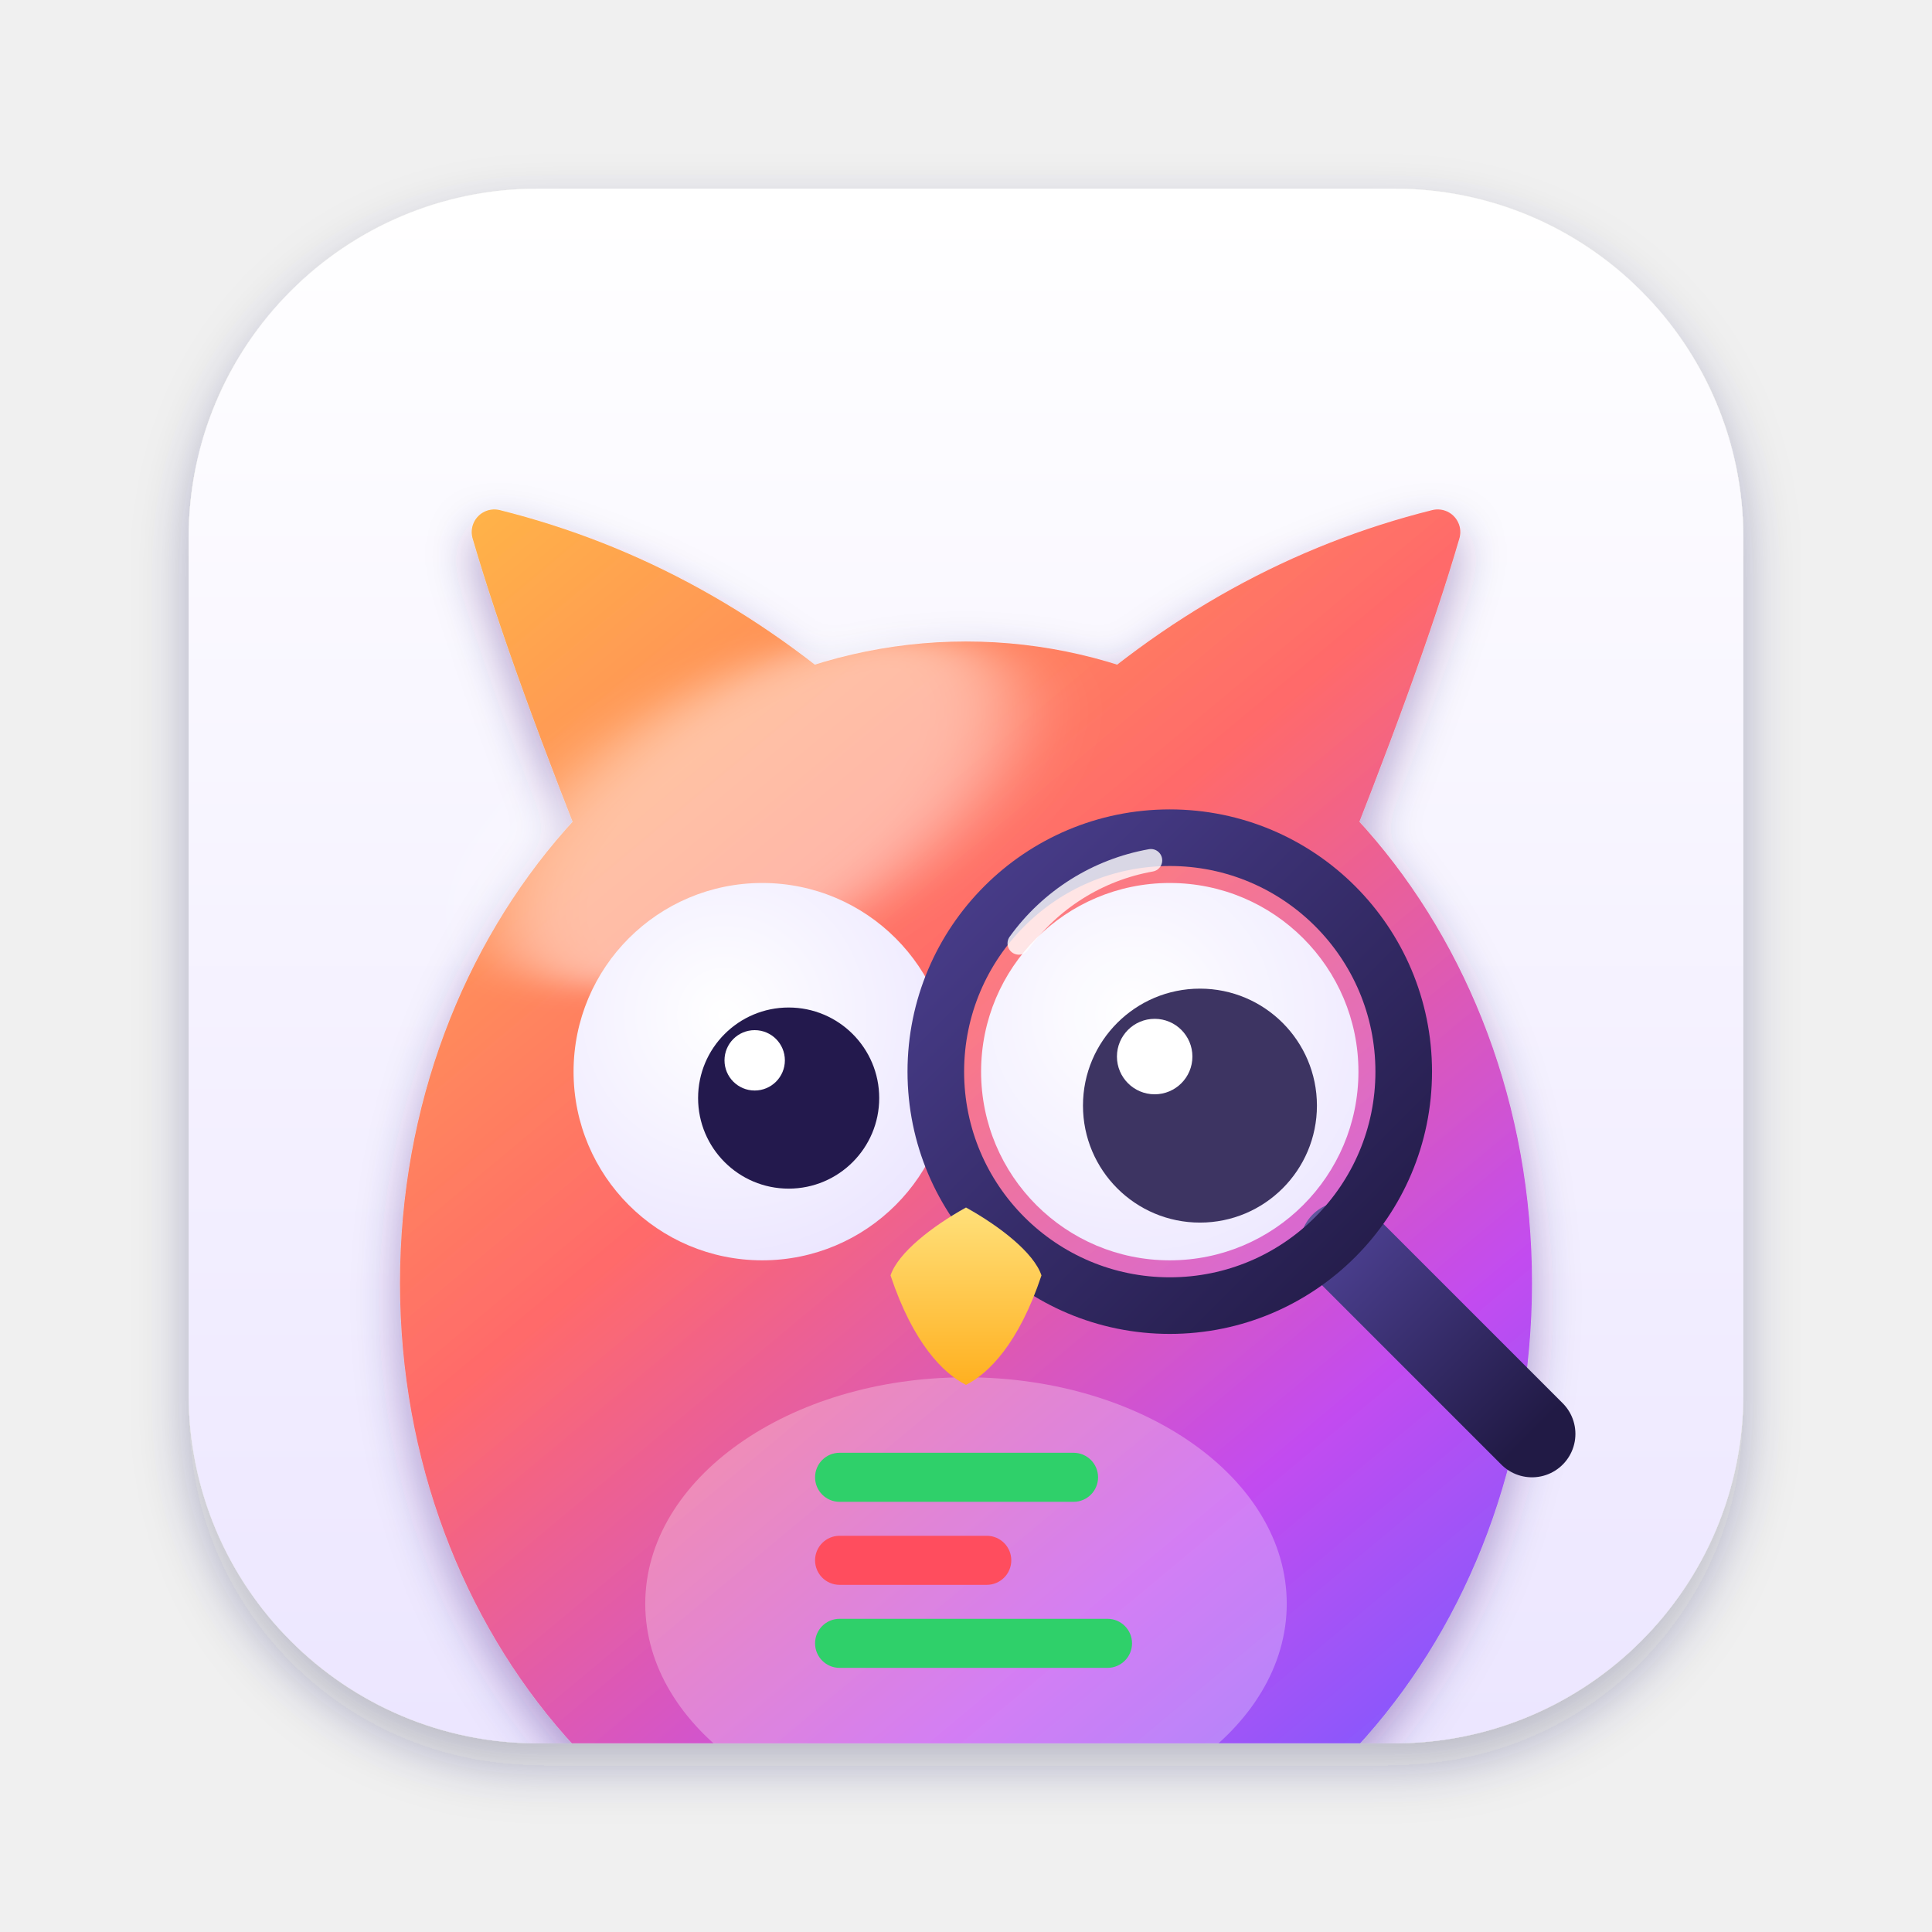
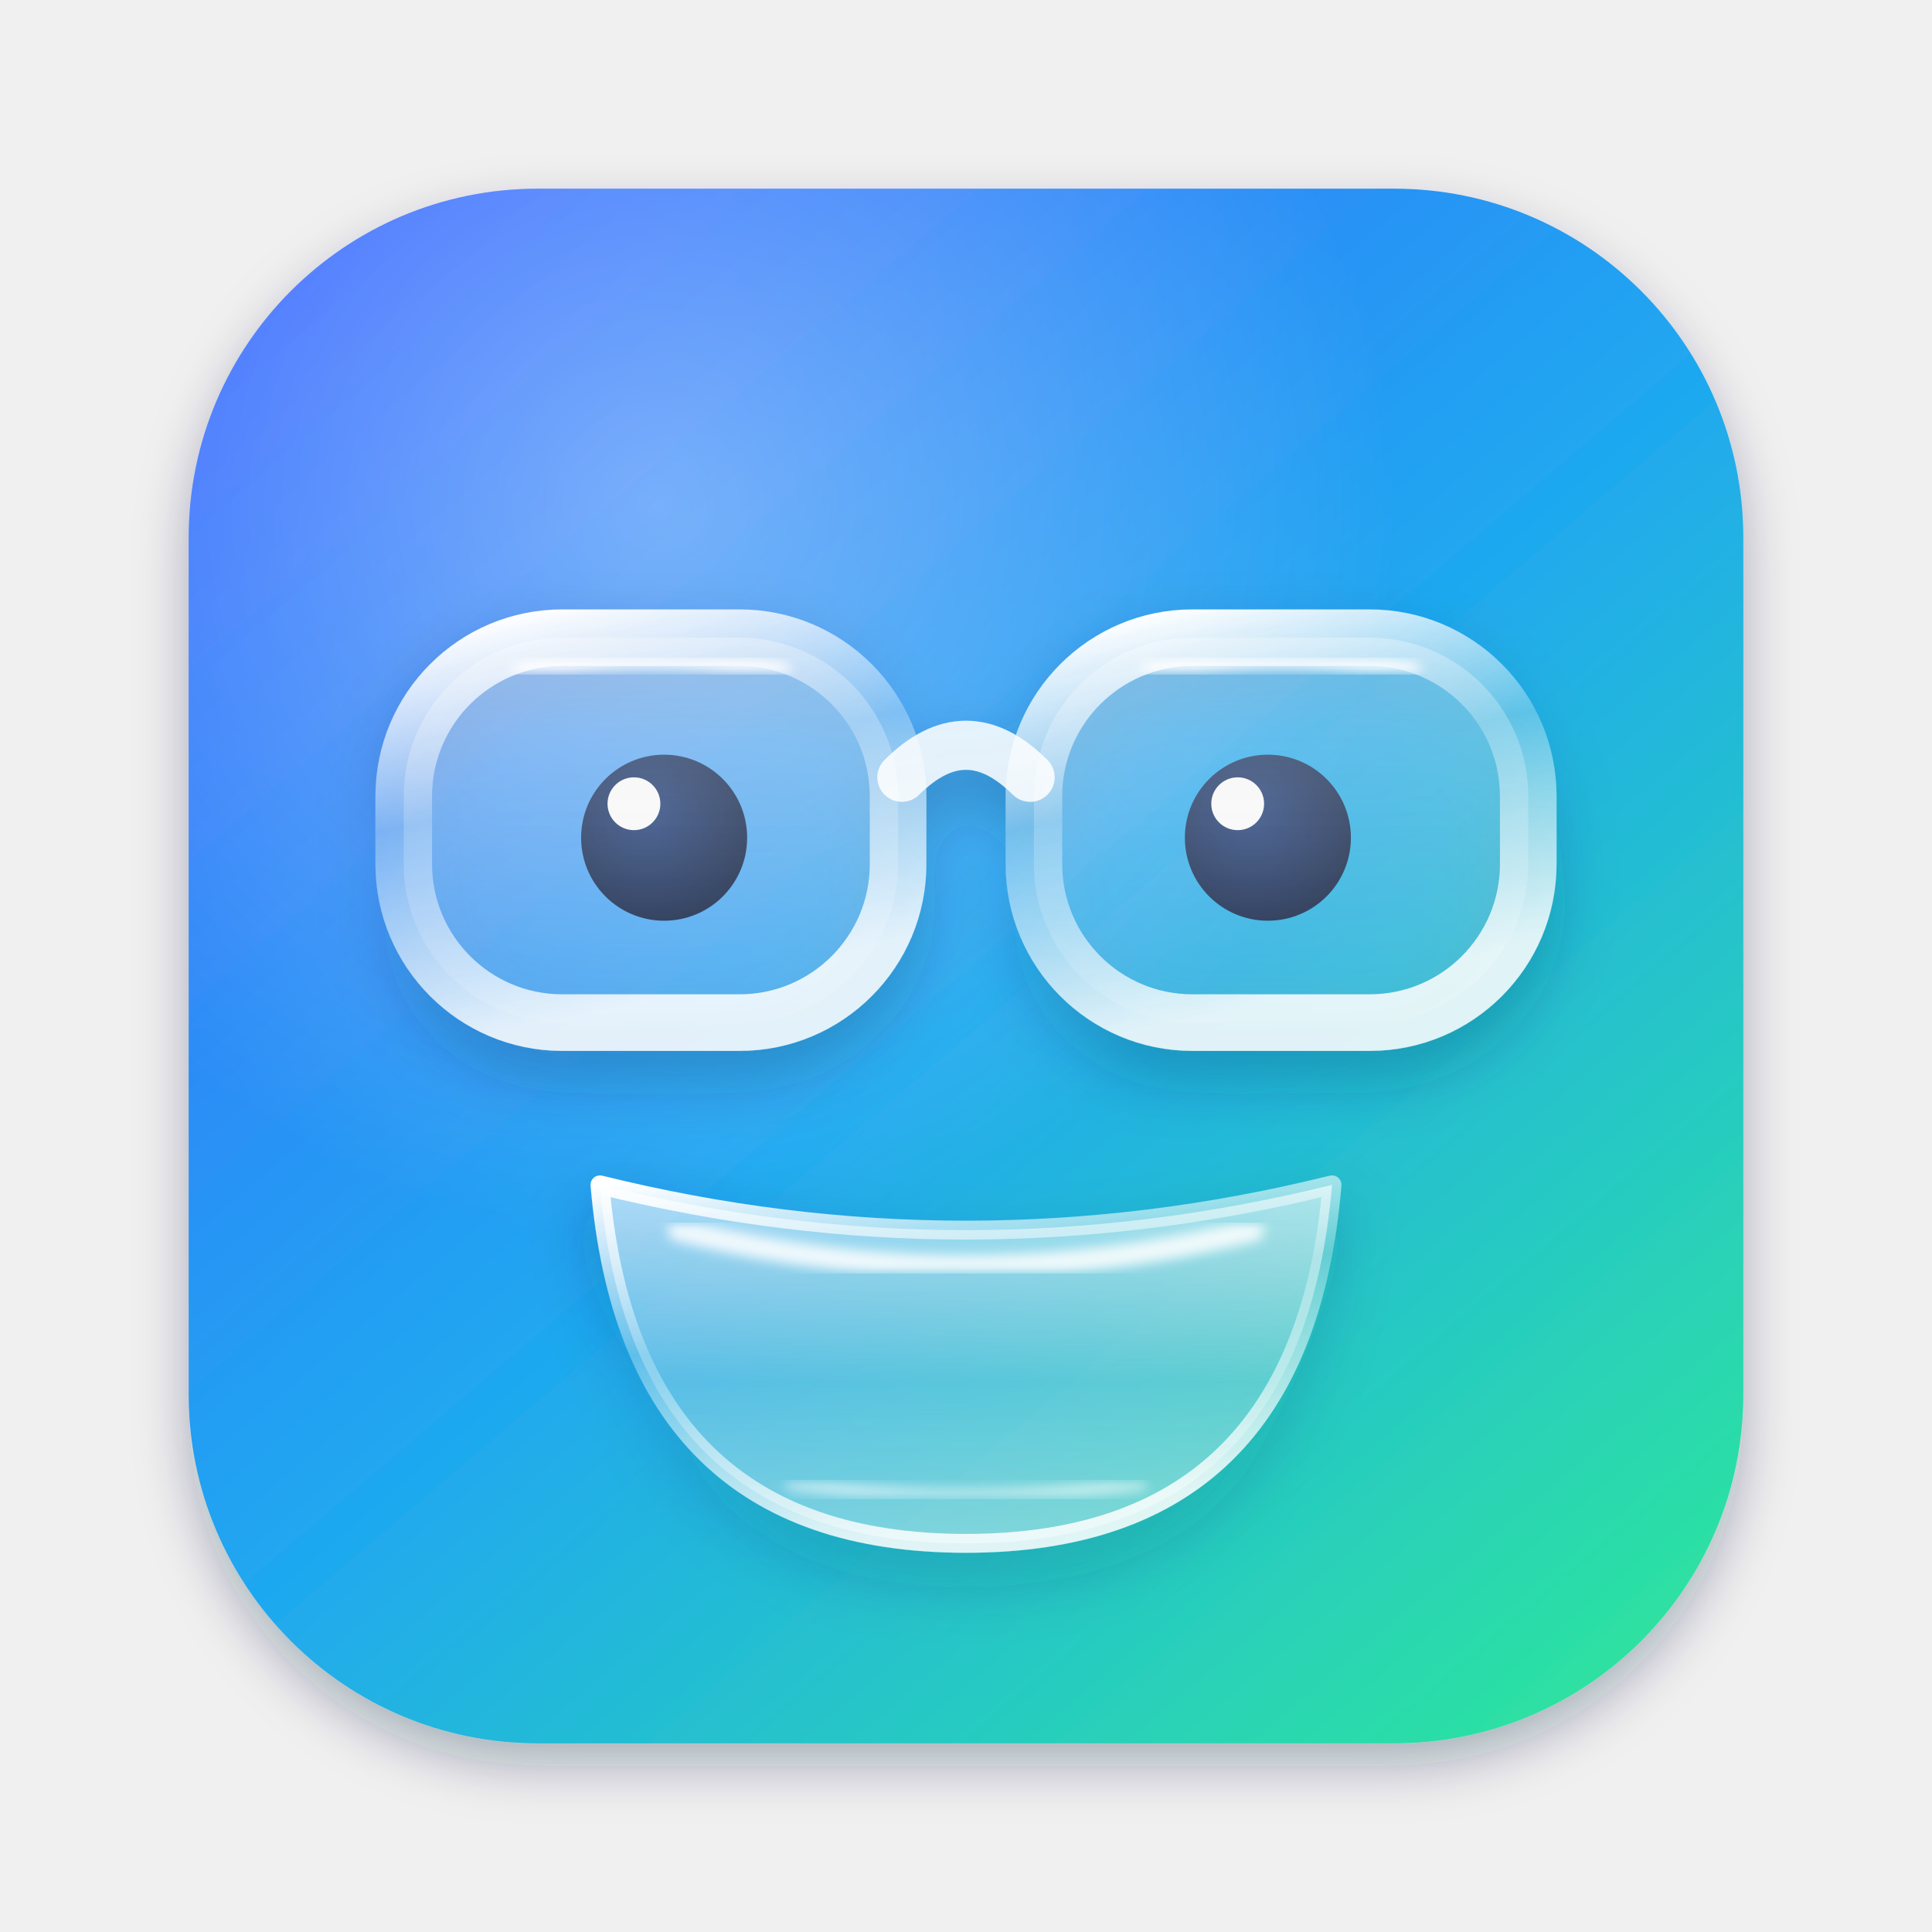
<svg xmlns="http://www.w3.org/2000/svg" width="1024" height="1024" viewBox="0 0 1024 1024">
  <defs>
-     <linearGradient id="background" x1="0" y1="0" x2="0" y2="1">
-       <stop offset="0" stop-color="#FFFFFF" />
-       <stop offset="1" stop-color="#ECE6FF" />
+     <linearGradient id="background" x1="180" y1="120" x2="860" y2="920" gradientUnits="userSpaceOnUse">
+       <stop offset="0" stop-color="#3A6BFF" />
+       <stop offset="0.5" stop-color="#1FA8F0" />
+       <stop offset="1" stop-color="#2EE59D" />
    </linearGradient>
-     <linearGradient id="body" x1="250" y1="260" x2="800" y2="920" gradientUnits="userSpaceOnUse">
-       <stop offset="0" stop-color="#FFB547" />
-       <stop offset="0.42" stop-color="#FF6A6A" />
-       <stop offset="0.78" stop-color="#C24CF0" />
-       <stop offset="1" stop-color="#7A5CFF" />
+     <radialGradient id="tileGlow" cx="0.3" cy="0.2" r="0.8">
+       <stop offset="0" stop-color="#FFFFFF" stop-opacity="0.35" />
+       <stop offset="0.6" stop-color="#FFFFFF" stop-opacity="0" />
+     </radialGradient>
+     <linearGradient id="glassFill" x1="0" y1="0" x2="0" y2="1">
+       <stop offset="0" stop-color="#FFFFFF" stop-opacity="0.62" />
+       <stop offset="0.55" stop-color="#FFFFFF" stop-opacity="0.22" />
+       <stop offset="1" stop-color="#FFFFFF" stop-opacity="0.38" />
    </linearGradient>
-     <radialGradient id="eye" cx="0.4" cy="0.35" r="0.75">
-       <stop offset="0" stop-color="#FFFFFF" />
-       <stop offset="1" stop-color="#EAE4FF" />
+     <linearGradient id="glassRim" x1="0" y1="0" x2="0.3" y2="1">
+       <stop offset="0" stop-color="#FFFFFF" stop-opacity="1" />
+       <stop offset="0.45" stop-color="#FFFFFF" stop-opacity="0.25" />
+       <stop offset="1" stop-color="#FFFFFF" stop-opacity="0.85" />
+     </linearGradient>
+     <linearGradient id="lensFill" x1="0" y1="0" x2="0" y2="1">
+       <stop offset="0" stop-color="#FFFFFF" stop-opacity="0.30" />
+       <stop offset="1" stop-color="#FFFFFF" stop-opacity="0.10" />
+     </linearGradient>
+     <radialGradient id="pupil" cx="0.4" cy="0.35" r="0.7">
+       <stop offset="0" stop-color="#1B3C7A" />
+       <stop offset="1" stop-color="#0A1B3D" />
    </radialGradient>
-     <linearGradient id="rim" x1="0" y1="0" x2="1" y2="1">
-       <stop offset="0" stop-color="#4B3F8F" />
-       <stop offset="1" stop-color="#211A45" />
-     </linearGradient>
-     <linearGradient id="beak" x1="0" y1="0" x2="0" y2="1">
-       <stop offset="0" stop-color="#FFE07A" />
-       <stop offset="1" stop-color="#FFB020" />
-     </linearGradient>
-     <clipPath id="squircle">
+     <clipPath id="tile">
      <rect x="100" y="100" width="824" height="824" rx="185" />
    </clipPath>
-     <filter id="iconShadow" x="-20%" y="-20%" width="140%" height="140%">
-       <feDropShadow dx="0" dy="12" stdDeviation="14" flood-color="#2A1F5C" flood-opacity="0.28" />
+     <filter id="tileShadow" x="-20%" y="-20%" width="140%" height="140%">
+       <feDropShadow dx="0" dy="12" stdDeviation="14" flood-color="#06213F" flood-opacity="0.3" />
    </filter>
-     <filter id="softShadow" x="-20%" y="-20%" width="140%" height="140%">
-       <feDropShadow dx="0" dy="10" stdDeviation="12" flood-color="#3A1170" flood-opacity="0.35" />
+     <filter id="glassShadow" x="-30%" y="-30%" width="160%" height="160%">
+       <feDropShadow dx="0" dy="14" stdDeviation="16" flood-color="#06304F" flood-opacity="0.32" />
    </filter>
-     <filter id="blur" x="-50%" y="-50%" width="200%" height="200%">
-       <feGaussianBlur stdDeviation="16" />
+     <filter id="soften" x="-20%" y="-20%" width="140%" height="140%">
+       <feGaussianBlur stdDeviation="3" />
    </filter>
  </defs>
-   <rect x="100" y="100" width="824" height="824" rx="185" fill="url(#background)" filter="url(#iconShadow)" />
-   <g clip-path="url(#squircle)">
-     <g filter="url(#softShadow)">
-       <path d="M330 470 C298 390 276 330 262 282 C334 300 400 336 460 392 Z" fill="url(#body)" stroke="url(#body)" stroke-width="24" stroke-linejoin="round" />
-       <path d="M694 470 C726 390 748 330 762 282 C690 300 624 336 564 392 Z" fill="url(#body)" stroke="url(#body)" stroke-width="24" stroke-linejoin="round" />
-       <ellipse cx="512" cy="680" rx="300" ry="340" fill="url(#body)" />
+   <rect x="100" y="100" width="824" height="824" rx="185" fill="url(#background)" filter="url(#tileShadow)" />
+   <rect x="100" y="100" width="824" height="824" rx="185" fill="url(#tileGlow)" />
+   <g clip-path="url(#tile)">
+     <circle cx="352" cy="444" r="44" fill="url(#pupil)" />
+     <circle cx="672" cy="444" r="44" fill="url(#pupil)" />
+     <circle cx="336" cy="426" r="14" fill="#FFFFFF" />
+     <circle cx="656" cy="426" r="14" fill="#FFFFFF" />
+     <g filter="url(#glassShadow)">
+       <rect x="214" y="338" width="262" height="204" rx="84" fill="url(#lensFill)" stroke="url(#glassRim)" stroke-width="30" />
+       <rect x="548" y="338" width="262" height="204" rx="84" fill="url(#lensFill)" stroke="url(#glassRim)" stroke-width="30" />
+       <path d="M478 412 Q512 378 546 412" fill="none" stroke="#FFFFFF" stroke-opacity="0.85" stroke-width="26" stroke-linecap="round" />
    </g>
-     <ellipse cx="400" cy="430" rx="150" ry="70" fill="#FFFFFF" opacity="0.45" transform="rotate(-28 400 430)" filter="url(#blur)" />
-     <ellipse cx="512" cy="850" rx="170" ry="120" fill="#FFFFFF" opacity="0.28" />
-     <rect x="432" y="770" width="150" height="26" rx="13" fill="#2FD06A" />
-     <rect x="432" y="814" width="104" height="26" rx="13" fill="#FF4D5E" />
-     <rect x="432" y="858" width="168" height="26" rx="13" fill="#2FD06A" />
-     <circle cx="404" cy="568" r="100" fill="url(#eye)" />
-     <circle cx="620" cy="568" r="100" fill="url(#eye)" />
-     <circle cx="418" cy="582" r="48" fill="#23194D" />
-     <circle cx="636" cy="586" r="62" fill="#23194D" />
-     <circle cx="400" cy="562" r="16" fill="#FFFFFF" />
-     <circle cx="612" cy="560" r="20" fill="#FFFFFF" />
-     <line x1="712" y1="660" x2="812" y2="760" stroke="url(#rim)" stroke-width="46" stroke-linecap="round" />
-     <circle cx="620" cy="568" r="124" fill="#FFFFFF" fill-opacity="0.12" stroke="url(#rim)" stroke-width="30" />
-     <path d="M540 500 A110 110 0 0 1 610 456" fill="none" stroke="#FFFFFF" stroke-width="12" stroke-linecap="round" opacity="0.8" />
-     <path d="M512 640 C530 650 548 664 552 676 C540 712 524 728 512 734 C500 728 484 712 472 676 C476 664 494 650 512 640 Z" fill="url(#beak)" />
+     <path d="M276 356 Q345 344 414 356" fill="none" stroke="#FFFFFF" stroke-width="10" stroke-linecap="round" opacity="0.9" filter="url(#soften)" />
+     <path d="M610 356 Q679 344 748 356" fill="none" stroke="#FFFFFF" stroke-width="10" stroke-linecap="round" opacity="0.9" filter="url(#soften)" />
+     <g filter="url(#glassShadow)">
+       <path d="M318 628 Q512 676 706 628 Q690 818 512 818 Q334 818 318 628 Z" fill="url(#glassFill)" stroke="url(#glassRim)" stroke-width="10" stroke-linejoin="round" />
+     </g>
+     <path d="M360 652 Q512 690 664 652" fill="none" stroke="#FFFFFF" stroke-width="12" stroke-linecap="round" opacity="0.85" filter="url(#soften)" />
+     <path d="M420 786 Q512 800 604 786" fill="none" stroke="#FFFFFF" stroke-width="8" stroke-linecap="round" opacity="0.55" filter="url(#soften)" />
  </g>
</svg>
